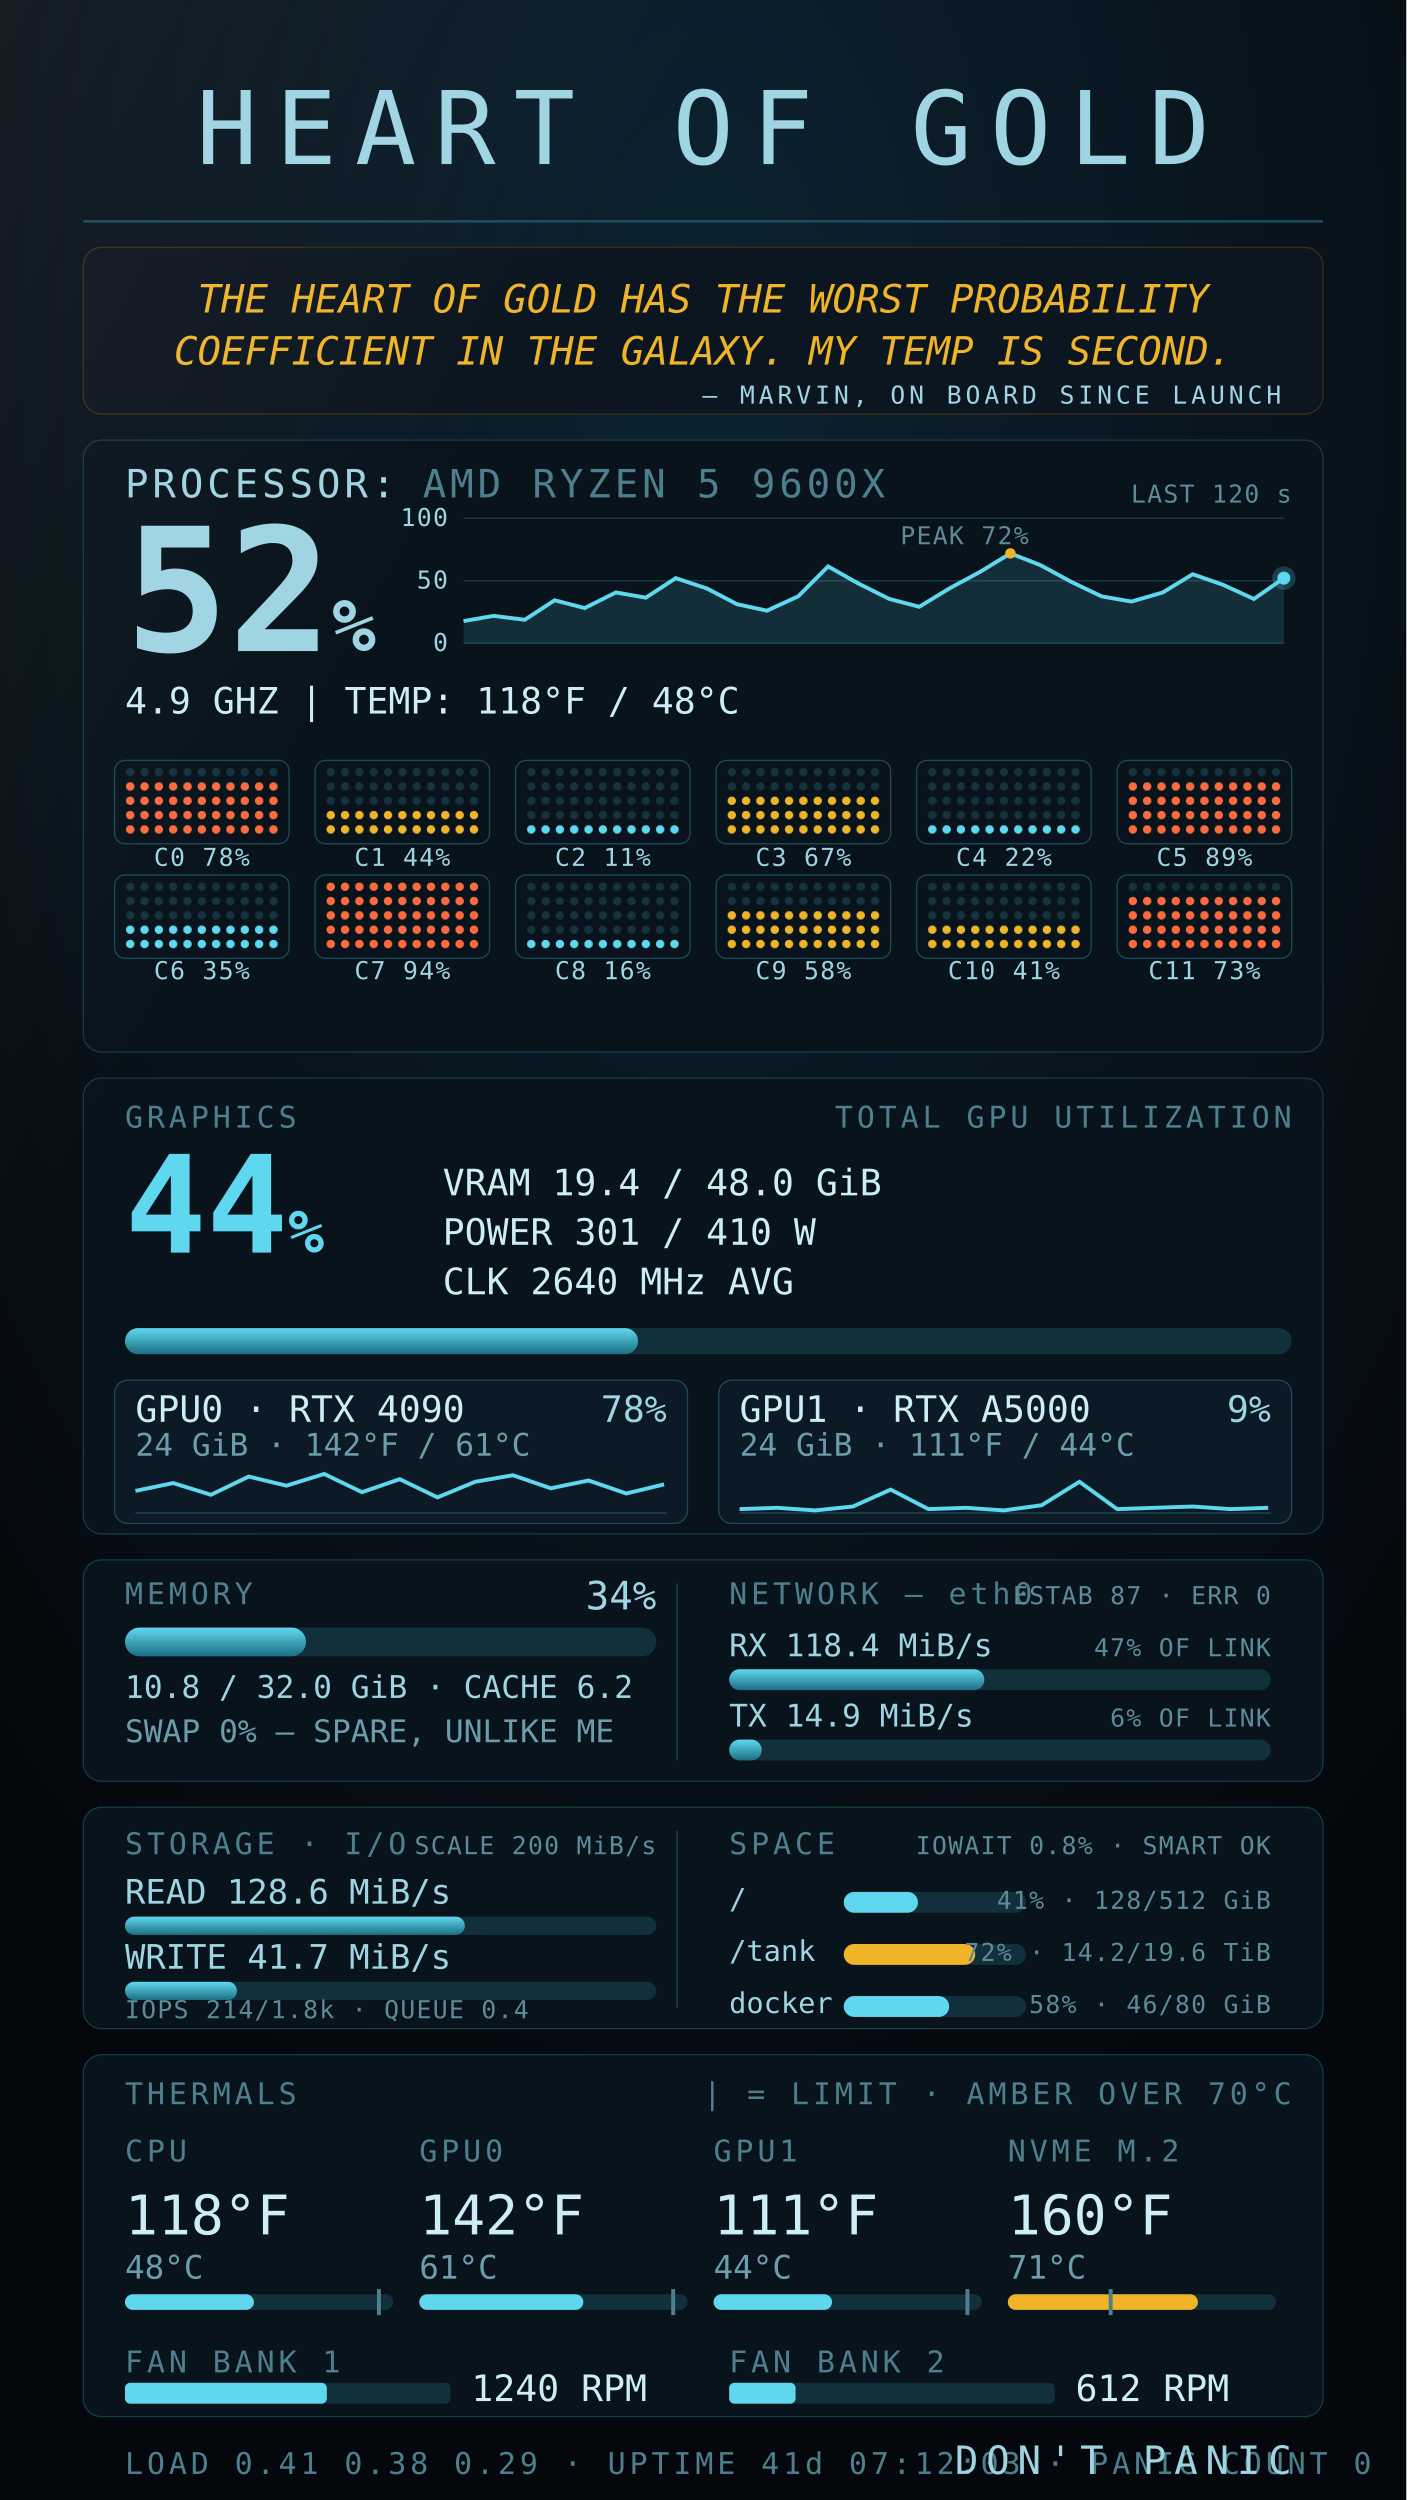
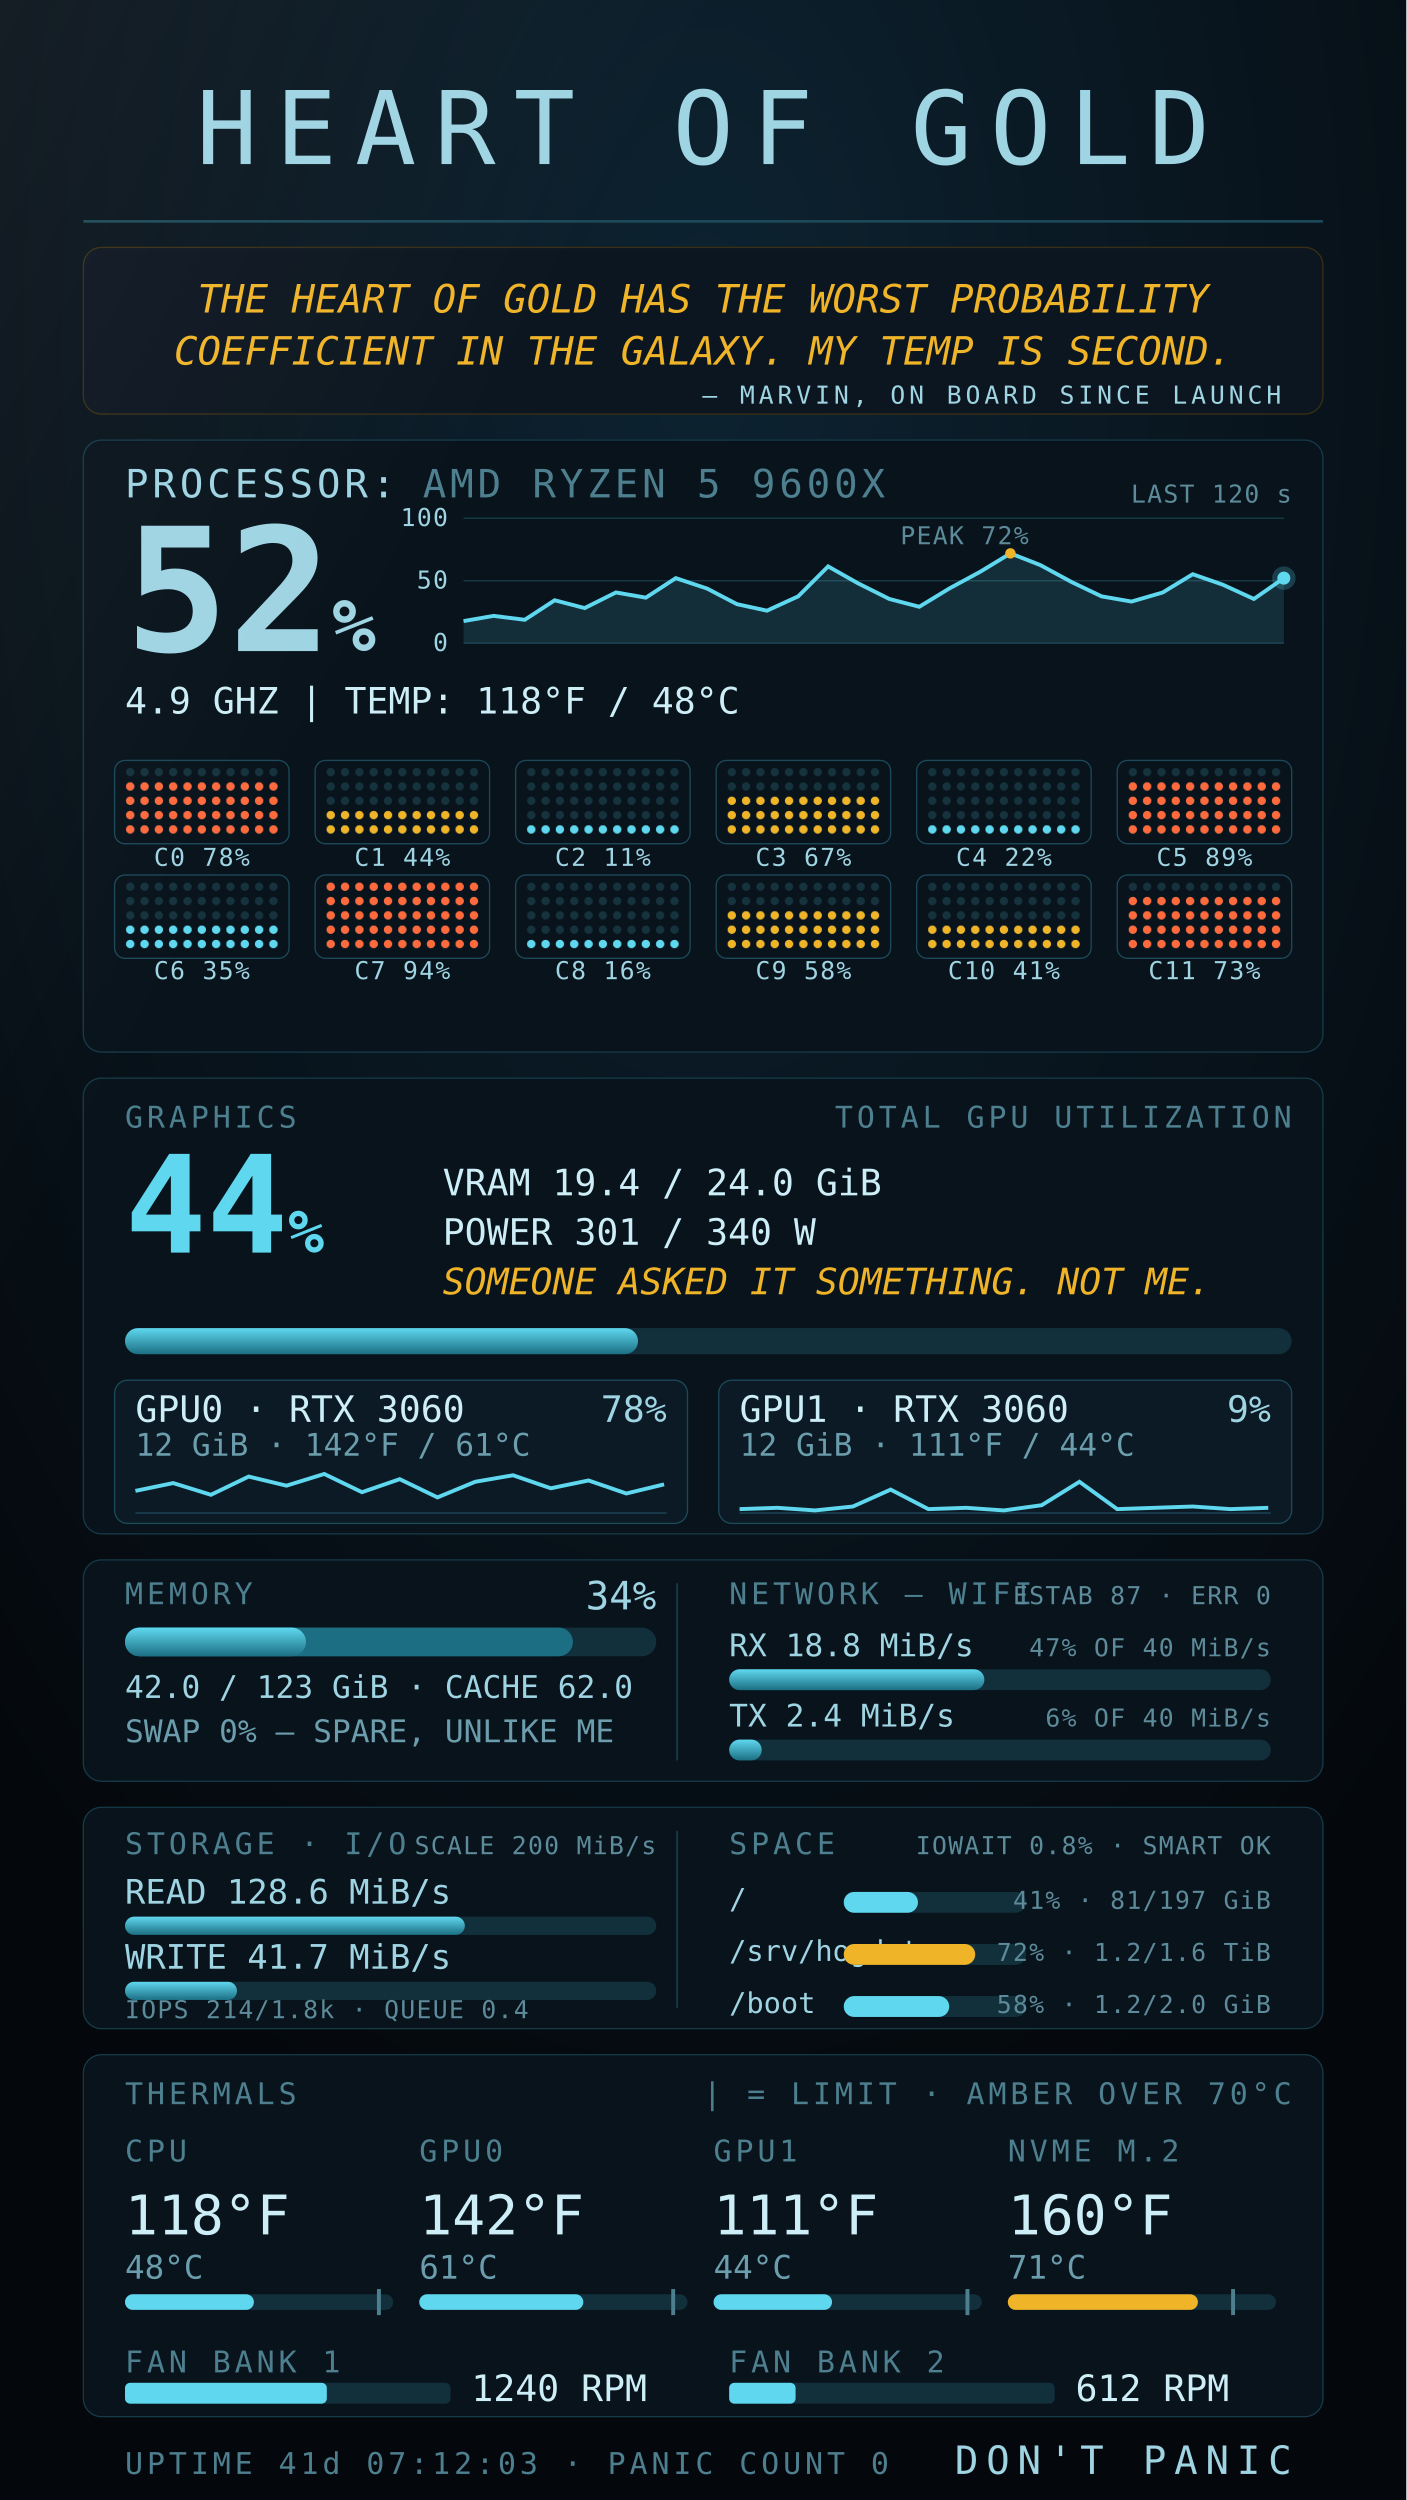
<svg xmlns="http://www.w3.org/2000/svg" width="1080" height="1920" viewBox="0 0 1080 1920">
  <defs>
    <radialGradient id="glow" cx="50%" cy="14%" r="78%">
      <stop offset="0%" stop-color="#0d2331" />
      <stop offset="100%" stop-color="#04070b" />
    </radialGradient>
    <linearGradient id="glass" x1="0" y1="0" x2="1" y2="1">
      <stop offset="0%" stop-color="#ffffff" stop-opacity=".055" />
      <stop offset="26%" stop-color="#ffffff" stop-opacity="0" />
    </linearGradient>
    <linearGradient id="bar" x1="0" y1="1" x2="0" y2="0">
      <stop offset="0%" stop-color="#1c6f83" />
      <stop offset="100%" stop-color="#5fd8ef" />
    </linearGradient>
    <pattern id="dots" patternUnits="userSpaceOnUse" width="11" height="11" patternTransform="translate(5,3)">
      <circle cx="7" cy="7" r="3.2" fill="#ffffff" />
    </pattern>
    <pattern id="dotsDim" patternUnits="userSpaceOnUse" width="11" height="11" patternTransform="translate(5,3)">
      <circle cx="7" cy="7" r="3.2" fill="#15323d" />
    </pattern>
    <mask id="dotMask">
      <rect x="88" y="584" width="904" height="152" fill="url(#dots)" />
    </mask>
    <style>
      text{font-family:ui-monospace,"DejaVu Sans Mono",monospace;fill:#9fd4e3}
      .lbl{font-size:23px;letter-spacing:3px;fill:#4d7f8f}
      .val{font-size:28px;fill:#cdeef7}
      .dim{font-size:24px;fill:#6b9dad}
      .sm{font-size:19px;letter-spacing:1px;fill:#5d8b9a}
      .hi{font-size:132px;font-weight:600}
      .quip{font-size:30px;fill:#f0b429;font-style:italic}
      .gpu{font-size:104px;fill:#5fd8ef;font-weight:600}
      .fah{font-size:42px;fill:#cdeef7}
      .cel{font-size:25px;fill:#6b9dad}
    </style>
  </defs>
  <rect width="1080" height="1920" fill="url(#glow)" />
  <text x="540" y="126" text-anchor="middle" font-size="78" letter-spacing="14" fill="#5fd8ef">HEART OF GOLD</text>
  <line x1="64" y1="170" x2="1016" y2="170" stroke="#1d4a5a" stroke-width="2" />
  <rect x="64" y="190" width="952" height="128" rx="14" fill="#0c1620" stroke="#3a2f14" />
  <text x="540" y="240" text-anchor="middle" class="quip">THE HEART OF GOLD HAS THE WORST PROBABILITY</text>
  <text x="540" y="280" text-anchor="middle" class="quip">COEFFICIENT IN THE GALAXY. MY TEMP IS SECOND.</text>
  <text x="984" y="310" text-anchor="end" font-size="19" letter-spacing="3" fill="#6b7f5a">— MARVIN, ON BOARD SINCE LAUNCH</text>
  <rect x="64" y="338" width="952" height="470" rx="14" fill="#08131c" stroke="#153a48" />
  <text x="96" y="382" font-size="30" letter-spacing="3">PROCESSOR: <tspan fill="#4d7f8f">AMD RYZEN 5 9600X</tspan>
  </text>
  <text x="992" y="386" text-anchor="end" class="sm">LAST 120 s</text>
  <text x="96" y="500" class="hi" fill="#5fd8ef">52<tspan font-size="56">%</tspan>
  </text>
  <text x="96" y="548" class="val">4.9 GHZ | TEMP: 118°F / 48°C</text>
  <g stroke="#173d4a" stroke-width="1">
    <line x1="356" y1="398" x2="986" y2="398" />
    <line x1="356" y1="446" x2="986" y2="446" />
    <line x1="356" y1="494" x2="986" y2="494" />
  </g>
  <g class="sm" text-anchor="end" stroke="none">
    <text x="344" y="404">100</text>
    <text x="344" y="452">50</text>
    <text x="344" y="500">0</text>
  </g>
  <polygon points="356,477 379,473 403,476 426,461 449,467 473,455 496,459 519,444 543,452 566,464 589,469 613,458 636,435 659,448 683,460 706,466 729,452 753,439 776,425 799,434 823,447 846,458 869,462 893,455 916,441 939,449 963,460 986,444 986,494 356,494" fill="#5fd8ef" fill-opacity=".14" />
  <polyline points="356,477 379,473 403,476 426,461 449,467 473,455 496,459 519,444 543,452 566,464 589,469 613,458 636,435 659,448 683,460 706,466 729,452 753,439 776,425 799,434 823,447 846,458 869,462 893,455 916,441 939,449 963,460 986,444" fill="none" stroke="#5fd8ef" stroke-width="3" />
  <circle cx="776" cy="425" r="4" fill="#f0b429" />
  <text x="790" y="418" text-anchor="end" class="sm">PEAK 72%</text>
  <circle cx="986" cy="444" r="9" fill="#5fd8ef" fill-opacity=".22" />
  <circle cx="986" cy="444" r="5" fill="#5fd8ef" />
  <g fill="none" stroke="#1c4a5a">
    <rect x="88" y="584" width="134" height="64" rx="8" />
    <rect x="242" y="584" width="134" height="64" rx="8" />
    <rect x="396" y="584" width="134" height="64" rx="8" />
    <rect x="550" y="584" width="134" height="64" rx="8" />
    <rect x="704" y="584" width="134" height="64" rx="8" />
    <rect x="858" y="584" width="134" height="64" rx="8" />
    <rect x="88" y="672" width="134" height="64" rx="8" />
    <rect x="242" y="672" width="134" height="64" rx="8" />
    <rect x="396" y="672" width="134" height="64" rx="8" />
    <rect x="550" y="672" width="134" height="64" rx="8" />
    <rect x="704" y="672" width="134" height="64" rx="8" />
    <rect x="858" y="672" width="134" height="64" rx="8" />
  </g>
  <g fill="url(#dotsDim)">
    <rect x="93" y="588" width="124" height="56" />
    <rect x="247" y="588" width="124" height="56" />
    <rect x="401" y="588" width="124" height="56" />
    <rect x="555" y="588" width="124" height="56" />
    <rect x="709" y="588" width="124" height="56" />
    <rect x="863" y="588" width="124" height="56" />
    <rect x="93" y="676" width="124" height="56" />
    <rect x="247" y="676" width="124" height="56" />
    <rect x="401" y="676" width="124" height="56" />
    <rect x="555" y="676" width="124" height="56" />
    <rect x="709" y="676" width="124" height="56" />
    <rect x="863" y="676" width="124" height="56" />
  </g>
  <g mask="url(#dotMask)">
    <rect x="93" y="600" width="124" height="44" fill="#ff6a3d" />
    <rect x="247" y="622" width="124" height="22" fill="#f0b429" />
    <rect x="401" y="633" width="124" height="11" fill="#5fd8ef" />
    <rect x="555" y="611" width="124" height="33" fill="#f0b429" />
    <rect x="709" y="633" width="124" height="11" fill="#5fd8ef" />
    <rect x="863" y="600" width="124" height="44" fill="#ff6a3d" />
    <rect x="93" y="710" width="124" height="22" fill="#5fd8ef" />
    <rect x="247" y="677" width="124" height="55" fill="#ff6a3d" />
    <rect x="401" y="721" width="124" height="11" fill="#5fd8ef" />
    <rect x="555" y="699" width="124" height="33" fill="#f0b429" />
    <rect x="709" y="710" width="124" height="22" fill="#f0b429" />
    <rect x="863" y="688" width="124" height="44" fill="#ff6a3d" />
  </g>
  <g class="sm" text-anchor="middle" font-size="18">
    <text x="155" y="665">C0 78%</text>
    <text x="309" y="665">C1 44%</text>
    <text x="463" y="665">C2 11%</text>
    <text x="617" y="665">C3 67%</text>
    <text x="771" y="665">C4 22%</text>
    <text x="925" y="665">C5 89%</text>
    <text x="155" y="752">C6 35%</text>
    <text x="309" y="752">C7 94%</text>
    <text x="463" y="752">C8 16%</text>
    <text x="617" y="752">C9 58%</text>
    <text x="771" y="752">C10 41%</text>
    <text x="925" y="752">C11 73%</text>
  </g>
  <rect x="64" y="828" width="952" height="350" rx="14" fill="#08131c" stroke="#153a48" />
  <text x="96" y="866" class="lbl">GRAPHICS</text>
  <text x="992" y="866" text-anchor="end" class="lbl">TOTAL GPU UTILIZATION</text>
  <text x="96" y="962" class="gpu">44<tspan font-size="46">%</tspan>
  </text>
-   <text x="340" y="918" class="val">VRAM  19.4 / 48.0 GiB</text>
-   <text x="340" y="956" class="val">POWER 301 / 410 W</text>
-   <text x="340" y="994" class="val">CLK   2640 MHz AVG</text>
+   <text x="340" y="918" class="val">VRAM  19.4 / 24.0 GiB</text>
+   <text x="340" y="956" class="val">POWER 301 / 340 W</text>
+   <text x="340" y="994" class="quip" style="font-size:28px">SOMEONE ASKED IT SOMETHING. NOT ME.</text>
  <rect x="96" y="1020" width="896" height="20" rx="10" fill="#12303c" />
  <rect x="96" y="1020" width="394" height="20" rx="10" fill="url(#bar)" />
  <rect x="88" y="1060" width="440" height="110" rx="10" fill="#0b1a24" stroke="#1c4a5a" />
-   <text x="104" y="1092" class="val">GPU0 · RTX 4090</text>
+   <text x="104" y="1092" class="val">GPU0 · RTX 3060</text>
  <text x="512" y="1092" text-anchor="end" font-size="28" fill="#ff6a3d">78%</text>
-   <text x="104" y="1118" class="dim">24 GiB · 142°F / 61°C</text>
+   <text x="104" y="1118" class="dim">12 GiB · 142°F / 61°C</text>
  <line x1="104" y1="1162" x2="512" y2="1162" stroke="#1c4a5a" />
  <polyline points="104,1145 133,1139 162,1148 191,1134 220,1141 249,1132 278,1146 307,1136 336,1150 365,1138 394,1133 423,1143 452,1137 481,1147 510,1140" fill="none" stroke="#5fd8ef" stroke-width="3" />
  <rect x="552" y="1060" width="440" height="110" rx="10" fill="#0b1a24" stroke="#1c4a5a" />
-   <text x="568" y="1092" class="val">GPU1 · RTX A5000</text>
+   <text x="568" y="1092" class="val">GPU1 · RTX 3060</text>
  <text x="976" y="1092" text-anchor="end" font-size="28" fill="#5fd8ef">9%</text>
-   <text x="568" y="1118" class="dim">24 GiB · 111°F / 44°C</text>
+   <text x="568" y="1118" class="dim">12 GiB · 111°F / 44°C</text>
  <line x1="568" y1="1162" x2="976" y2="1162" stroke="#1c4a5a" />
  <polyline points="568,1159 597,1158 626,1160 655,1157 684,1144 713,1159 742,1158 771,1160 800,1156 829,1138 858,1159 887,1158 916,1157 945,1159 974,1158" fill="none" stroke="#5fd8ef" stroke-width="3" />
  <rect x="64" y="1198" width="952" height="170" rx="14" fill="#08131c" stroke="#153a48" />
  <line x1="520" y1="1216" x2="520" y2="1352" stroke="#1c4a5a" />
  <text x="96" y="1232" class="lbl">MEMORY</text>
  <text x="504" y="1236" text-anchor="end" font-size="30" fill="#5fd8ef">34%</text>
  <rect x="96" y="1250" width="408" height="22" rx="11" fill="#12303c" />
+   <rect x="96" y="1250" width="344" height="22" rx="11" fill="#1c6f83" />
  <rect x="96" y="1250" width="139" height="22" rx="11" fill="url(#bar)" />
-   <text x="96" y="1304" font-size="24" fill="#cdeef7">10.8 / 32.0 GiB · CACHE 6.2</text>
+   <text x="96" y="1304" font-size="24" fill="#cdeef7">42.0 / 123 GiB · CACHE 62.0</text>
  <text x="96" y="1338" class="dim">SWAP 0% — SPARE, UNLIKE ME</text>
-   <text x="560" y="1232" class="lbl">NETWORK — eth0</text>
+   <text x="560" y="1232" class="lbl">NETWORK — WIFI</text>
  <text x="976" y="1232" text-anchor="end" class="sm">ESTAB 87 · ERR 0</text>
-   <text x="560" y="1272" font-size="24" fill="#cdeef7">RX 118.4 MiB/s</text>
-   <text x="976" y="1272" text-anchor="end" class="sm">47% OF LINK</text>
+   <text x="560" y="1272" font-size="24" fill="#cdeef7">RX 18.8 MiB/s</text>
+   <text x="976" y="1272" text-anchor="end" class="sm">47% OF 40 MiB/s</text>
  <rect x="560" y="1282" width="416" height="16" rx="8" fill="#12303c" />
  <rect x="560" y="1282" width="196" height="16" rx="8" fill="url(#bar)" />
-   <text x="560" y="1326" font-size="24" fill="#cdeef7">TX 14.9 MiB/s</text>
-   <text x="976" y="1326" text-anchor="end" class="sm">6% OF LINK</text>
+   <text x="560" y="1326" font-size="24" fill="#cdeef7">TX 2.4 MiB/s</text>
+   <text x="976" y="1326" text-anchor="end" class="sm">6% OF 40 MiB/s</text>
  <rect x="560" y="1336" width="416" height="16" rx="8" fill="#12303c" />
  <rect x="560" y="1336" width="25" height="16" rx="8" fill="url(#bar)" />
  <rect x="64" y="1388" width="952" height="170" rx="14" fill="#08131c" stroke="#153a48" />
  <line x1="520" y1="1406" x2="520" y2="1542" stroke="#1c4a5a" />
  <text x="96" y="1424" class="lbl">STORAGE · I/O</text>
  <text x="504" y="1424" text-anchor="end" class="sm">SCALE 200 MiB/s</text>
  <text x="96" y="1462" font-size="26" fill="#cdeef7">READ 128.6 MiB/s</text>
  <rect x="96" y="1472" width="408" height="14" rx="7" fill="#12303c" />
  <rect x="96" y="1472" width="261" height="14" rx="7" fill="url(#bar)" />
  <text x="96" y="1512" font-size="26" fill="#cdeef7">WRITE 41.7 MiB/s</text>
  <rect x="96" y="1522" width="408" height="14" rx="7" fill="#12303c" />
  <rect x="96" y="1522" width="86" height="14" rx="7" fill="url(#bar)" />
  <text x="96" y="1550" class="sm">IOPS 214/1.8k · QUEUE 0.4</text>
  <text x="560" y="1424" class="lbl">SPACE</text>
  <text x="976" y="1424" text-anchor="end" class="sm">IOWAIT 0.8% · SMART OK</text>
  <text x="560" y="1466" font-size="22" fill="#cdeef7">/</text>
  <rect x="648" y="1453" width="140" height="16" rx="8" fill="#12303c" />
  <rect x="648" y="1453" width="57" height="16" rx="8" fill="#5fd8ef" />
-   <text x="976" y="1466" text-anchor="end" class="sm">41% · 128/512 GiB</text>
-   <text x="560" y="1506" font-size="22" fill="#cdeef7">/tank</text>
+   <text x="976" y="1466" text-anchor="end" class="sm">41% · 81/197 GiB</text>
+   <text x="560" y="1506" font-size="22" fill="#cdeef7">/srv/hogdata</text>
  <rect x="648" y="1493" width="140" height="16" rx="8" fill="#12303c" />
  <rect x="648" y="1493" width="101" height="16" rx="8" fill="#f0b429" />
-   <text x="976" y="1506" text-anchor="end" class="sm">72% · 14.2/19.6 TiB</text>
-   <text x="560" y="1546" font-size="22" fill="#cdeef7">docker</text>
+   <text x="976" y="1506" text-anchor="end" class="sm">72% · 1.2/1.6 TiB</text>
+   <text x="560" y="1546" font-size="22" fill="#cdeef7">/boot</text>
  <rect x="648" y="1533" width="140" height="16" rx="8" fill="#12303c" />
  <rect x="648" y="1533" width="81" height="16" rx="8" fill="#5fd8ef" />
-   <text x="976" y="1546" text-anchor="end" class="sm">58% · 46/80 GiB</text>
+   <text x="976" y="1546" text-anchor="end" class="sm">58% · 1.2/2.0 GiB</text>
  <rect x="64" y="1578" width="952" height="278" rx="14" fill="#08131c" stroke="#153a48" />
  <text x="96" y="1616" class="lbl">THERMALS</text>
  <text x="992" y="1616" text-anchor="end" class="lbl">| = LIMIT · AMBER OVER 70°C</text>
  <text x="96" y="1660" class="lbl">CPU</text>
  <text x="96" y="1716" class="fah">118°F</text>
  <text x="96" y="1750" class="cel">48°C</text>
  <rect x="96" y="1762" width="206" height="12" rx="6" fill="#12303c" />
  <rect x="96" y="1762" width="99" height="12" rx="6" fill="#5fd8ef" />
  <line x1="291" y1="1758" x2="291" y2="1778" stroke="#4d7f8f" stroke-width="3" />
  <text x="322" y="1660" class="lbl">GPU0</text>
  <text x="322" y="1716" class="fah">142°F</text>
  <text x="322" y="1750" class="cel">61°C</text>
  <rect x="322" y="1762" width="206" height="12" rx="6" fill="#12303c" />
  <rect x="322" y="1762" width="126" height="12" rx="6" fill="#5fd8ef" />
  <line x1="517" y1="1758" x2="517" y2="1778" stroke="#4d7f8f" stroke-width="3" />
  <text x="548" y="1660" class="lbl">GPU1</text>
  <text x="548" y="1716" class="fah">111°F</text>
  <text x="548" y="1750" class="cel">44°C</text>
  <rect x="548" y="1762" width="206" height="12" rx="6" fill="#12303c" />
  <rect x="548" y="1762" width="91" height="12" rx="6" fill="#5fd8ef" />
  <line x1="743" y1="1758" x2="743" y2="1778" stroke="#4d7f8f" stroke-width="3" />
  <text x="774" y="1660" class="lbl">NVME M.2</text>
  <text x="774" y="1716" class="fah" fill="#f0b429">160°F</text>
  <text x="774" y="1750" class="cel">71°C</text>
  <rect x="774" y="1762" width="206" height="12" rx="6" fill="#12303c" />
  <rect x="774" y="1762" width="146" height="12" rx="6" fill="#f0b429" />
-   <line x1="853" y1="1758" x2="853" y2="1778" stroke="#4d7f8f" stroke-width="3" />
+   <line x1="947" y1="1758" x2="947" y2="1778" stroke="#4d7f8f" stroke-width="3" />
  <text x="96" y="1822" class="lbl">FAN BANK 1</text>
  <rect x="96" y="1830" width="250" height="16" rx="4" fill="#12303c" />
  <rect x="96" y="1830" width="155" height="16" rx="4" fill="#5fd8ef" />
  <text x="362" y="1844" class="val">1240 RPM</text>
  <text x="560" y="1822" class="lbl">FAN BANK 2</text>
  <rect x="560" y="1830" width="250" height="16" rx="4" fill="#12303c" />
  <rect x="560" y="1830" width="51" height="16" rx="4" fill="#5fd8ef" />
  <text x="826" y="1844" class="val">612 RPM</text>
-   <text x="96" y="1900" class="lbl">LOAD 0.41 0.38 0.29 · UPTIME 41d 07:12:03 · PANIC COUNT 0</text>
+   <text x="96" y="1900" class="lbl">UPTIME 41d 07:12:03 · PANIC COUNT 0</text>
  <text x="992" y="1900" text-anchor="end" font-size="30" letter-spacing="6" fill="#f0b429">DON'T PANIC</text>
  <rect width="1080" height="1920" fill="url(#glass)" />
</svg>
